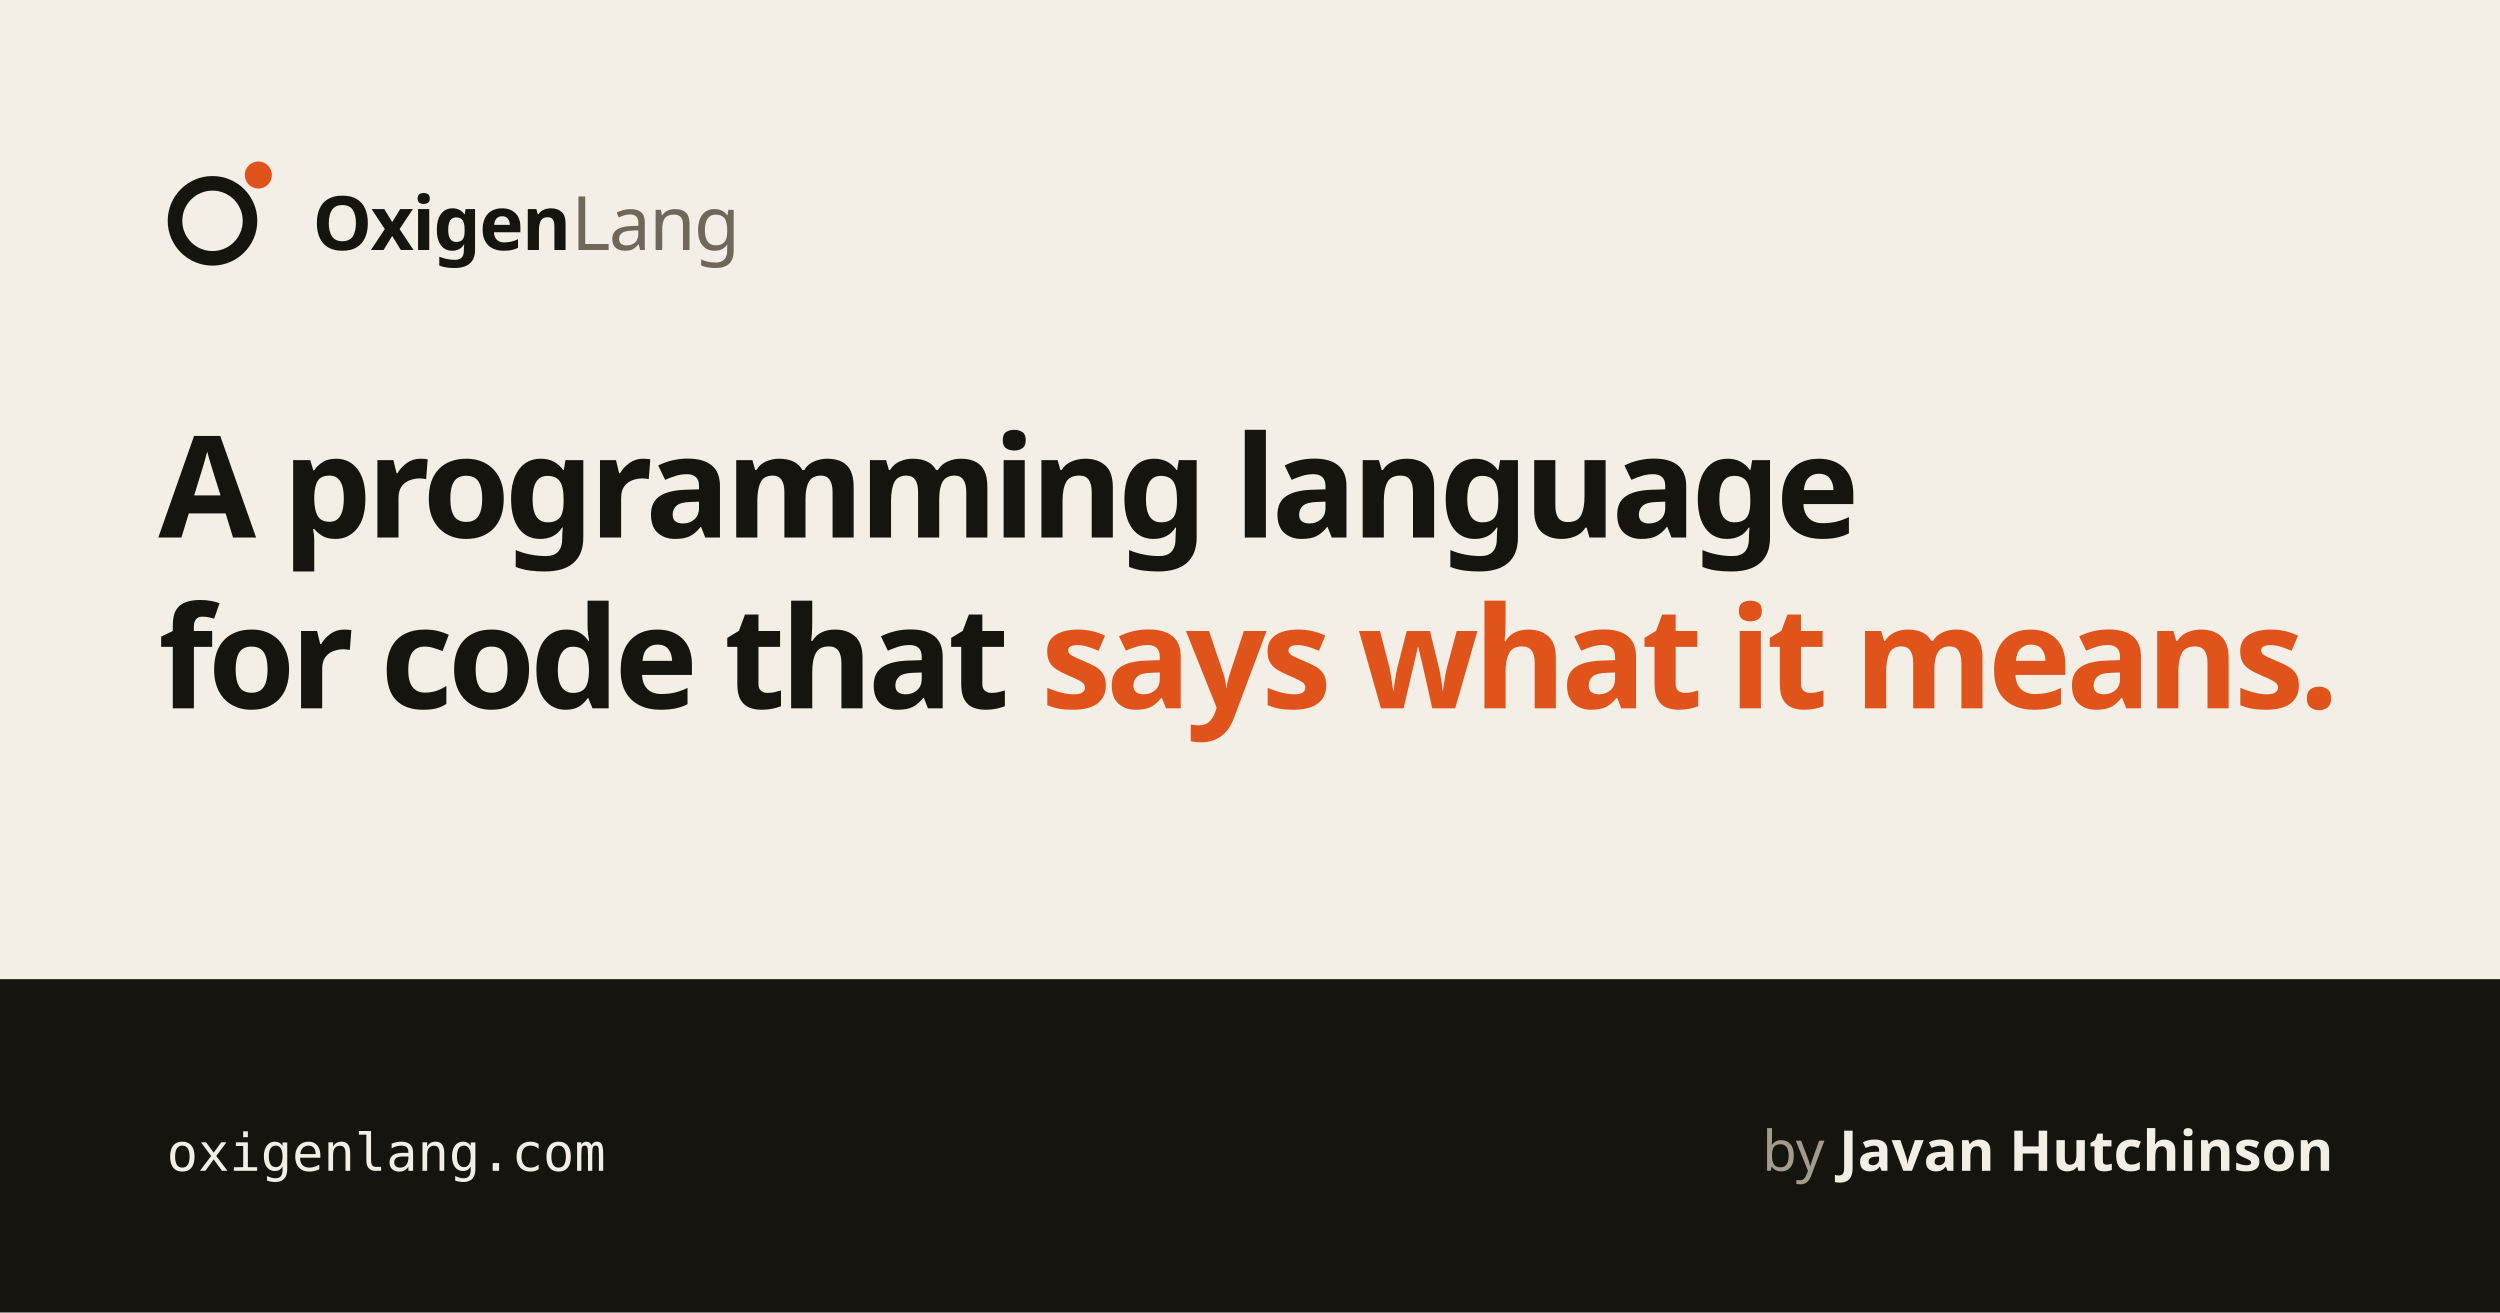
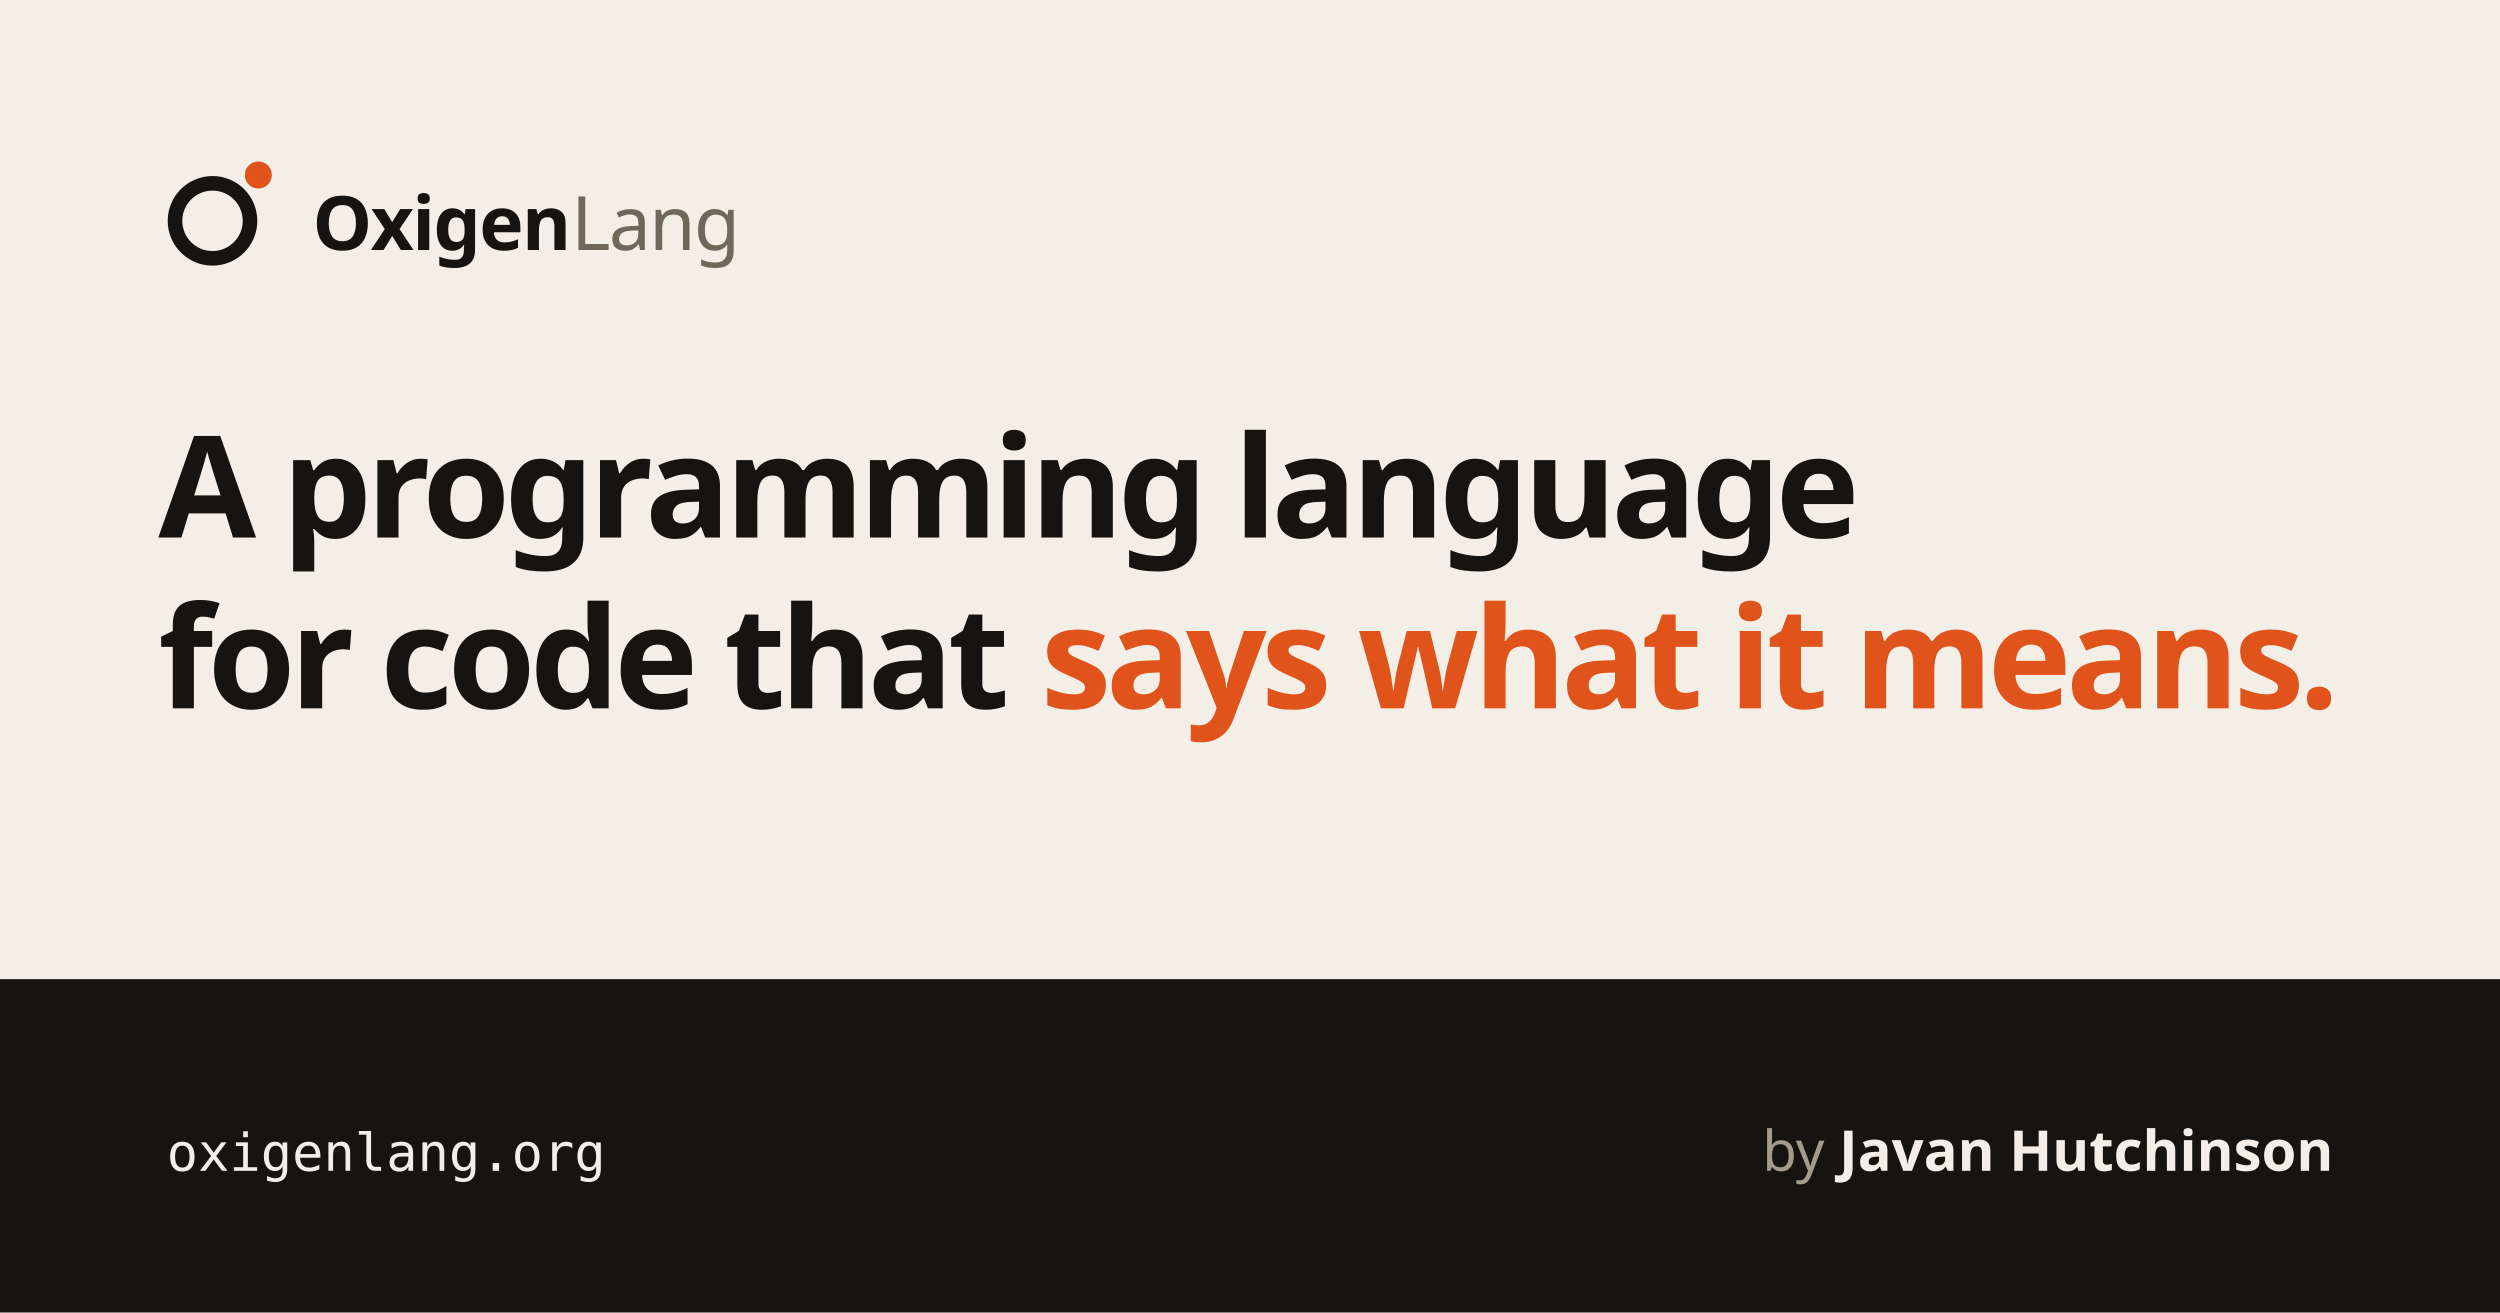
<svg xmlns="http://www.w3.org/2000/svg" width="1200" height="630" viewBox="0 0 1200 630">
  <rect width="1200" height="630" fill="#f3efe6" />
  <rect x="0" y="470" width="1200" height="160" fill="#16140f" />
  <g transform="translate(80 76)">
    <circle cx="22" cy="30" r="18" fill="none" stroke="#16140f" stroke-width="7" />
    <circle cx="44" cy="8" r="6.5" fill="#e0531b" />
    <text x="70" y="44" font-family="Geist, Noto Sans, sans-serif" font-size="36" font-weight="600" fill="#16140f" letter-spacing="-0.8">Oxigen<tspan fill="#6e675a" font-weight="400">Lang</tspan>
    </text>
  </g>
  <text font-family="Geist, Noto Sans, sans-serif" font-size="68" font-weight="600" fill="#16140f" letter-spacing="-2.6">
    <tspan x="76" y="258">A programming language</tspan>
    <tspan x="76" y="340">for code that <tspan fill="#e0531b">says what it means.</tspan>
    </tspan>
  </text>
-   <text x="80" y="562" font-family="Geist Mono, JetBrainsMono Nerd Font Mono, monospace" font-size="25" fill="#f3efe6">oxigenlang.com</text>
+   <text x="80" y="562" font-family="Geist Mono, JetBrainsMono Nerd Font Mono, monospace" font-size="25" fill="#f3efe6">oxigenlang.org</text>
  <text x="1120" y="562" text-anchor="end" font-family="Geist, Noto Sans, sans-serif" font-size="27" fill="#a39b8b">by <tspan fill="#f3efe6" font-weight="600">Javan Hutchinson</tspan>
  </text>
</svg>
